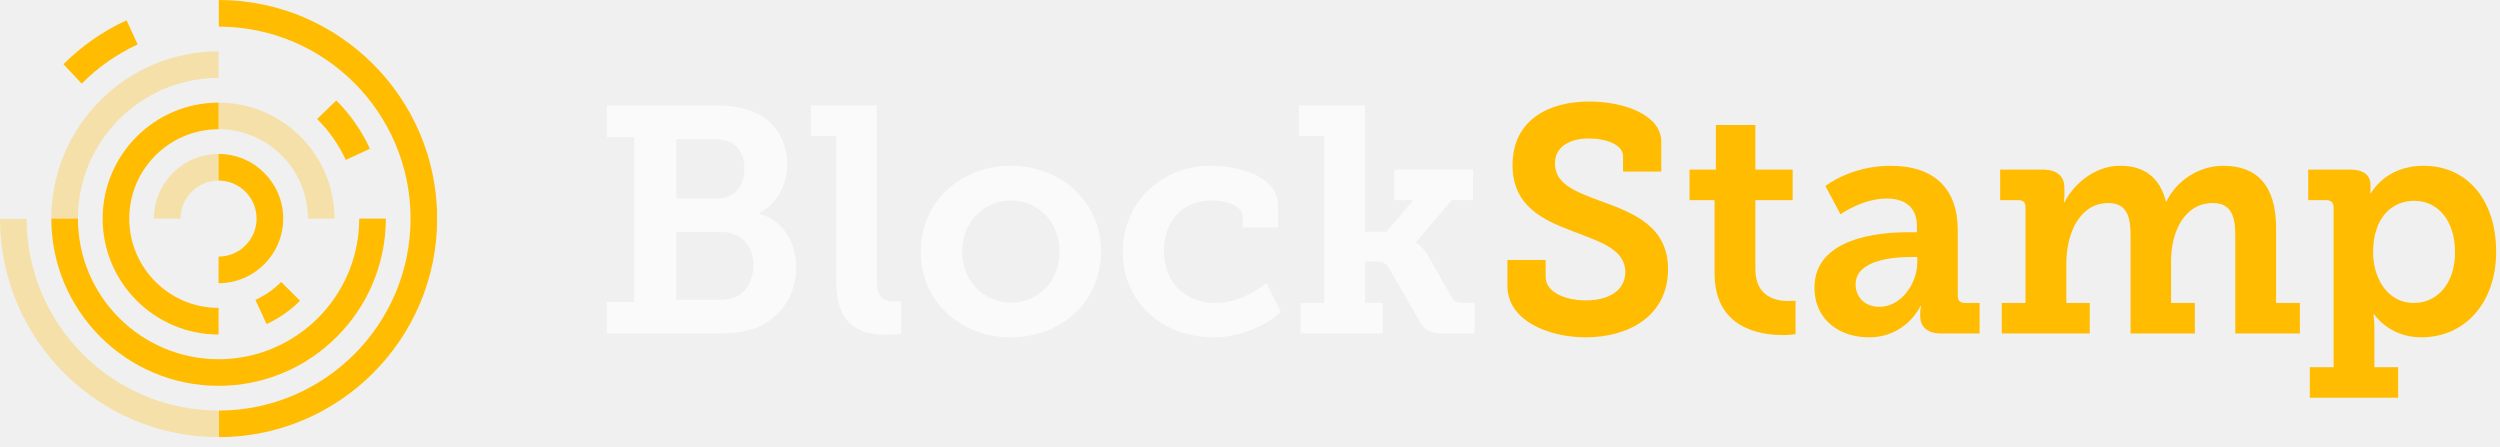
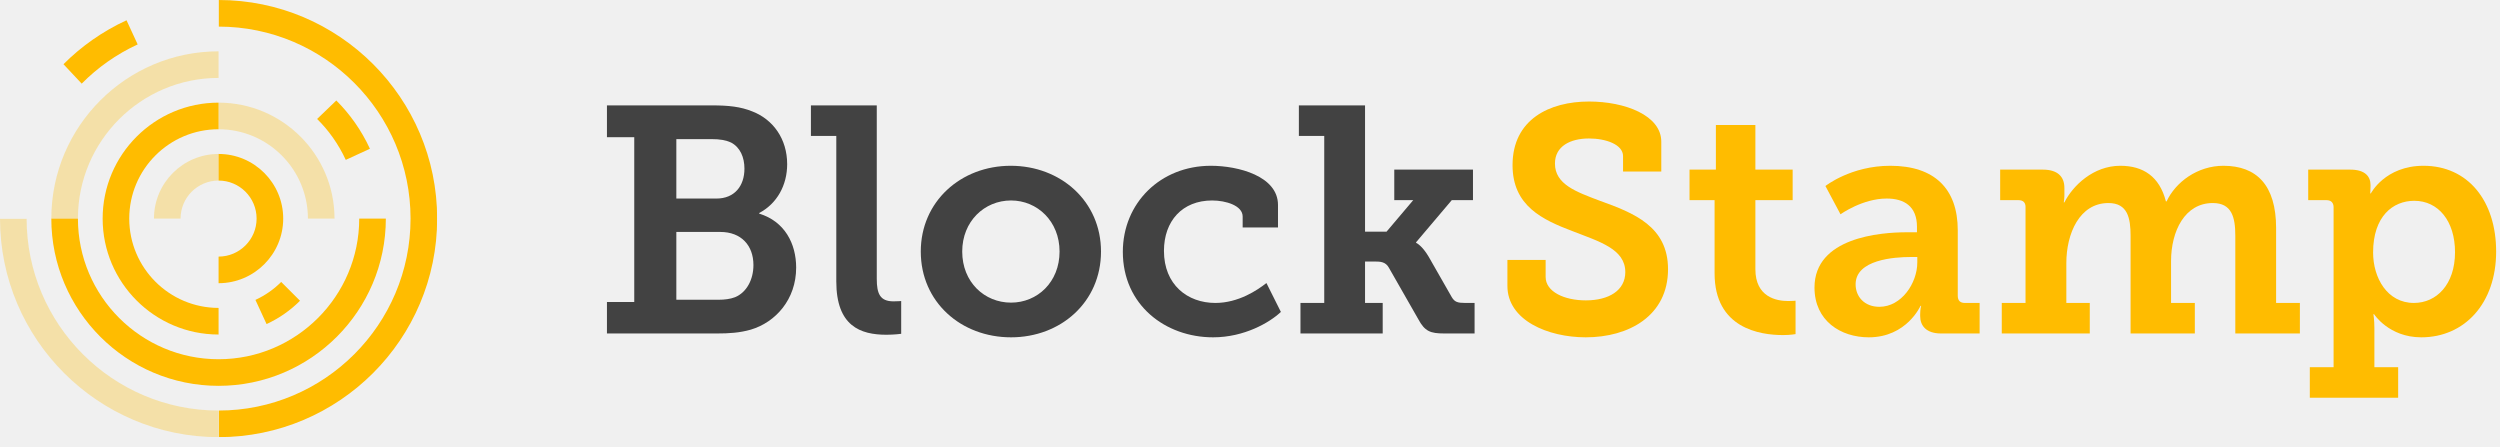
<svg xmlns="http://www.w3.org/2000/svg" xmlns:xlink="http://www.w3.org/1999/xlink" width="241px" height="43px" viewBox="0 0 241 43" version="1.1">
  <defs>
    <polygon id="path-1" points="0 0 21.071 0 21.071 42.142 0 42.142" />
    <polygon id="path-3" points="0 -4.21420765e-05 21.071 -4.21420765e-05 21.071 21.071 0 21.071" />
  </defs>
  <g id="Casino_LP" stroke="none" stroke-width="1" fill="none" fill-rule="evenodd">
    <g id="1.0-BST_LP" transform="translate(-19, -56)">
      <g id="TOP">
        <g id="Logo" transform="translate(19, 56)">
          <g>
            <g id="Group-3" transform="translate(21.07104, 0)">
              <mask id="mask-2" fill="white">
                <use xlink:href="#path-1" />
              </mask>
              <g id="Clip-2" />
              <path d="M0,42.142 C11.619,42.142 21.071,32.69 21.071,21.071 C21.071,9.452 11.619,-4.21420765e-05 0,-4.21420765e-05 L0,2.565 C10.204,2.565 18.506,10.867 18.506,21.071 C18.506,31.275 10.204,39.577 0,39.577 L0,42.142 Z" id="Fill-1" fill="#FFBC00" mask="url(#mask-2)" />
            </g>
            <g id="Group-6" opacity="0.3" transform="translate(0, 21.07104)">
              <mask id="mask-4" fill="white">
                <use xlink:href="#path-3" />
              </mask>
              <g id="Clip-5" />
              <path d="M2.566,-4.21420765e-05 L-4.21420765e-05,-4.21420765e-05 C-4.21420765e-05,11.619 9.452,21.071 21.071,21.071 L21.071,18.506 C10.867,18.506 2.566,10.204 2.566,-4.21420765e-05" id="Fill-4" fill="#FFBC00" mask="url(#mask-4)" />
            </g>
            <path d="M7.512,21.071 C7.512,28.547 13.595,34.63 21.071,34.63 C28.548,34.63 34.63,28.547 34.63,21.071 L37.195,21.071 C37.195,29.962 29.962,37.195 21.071,37.195 C12.18,37.195 4.947,29.962 4.947,21.071 L7.512,21.071 Z" id="Fill-7" fill="#FFBC00" />
            <path d="M21.071,7.512 L21.071,4.947 C12.18,4.947 4.947,12.18 4.947,21.071 L7.512,21.071 C7.512,13.595 13.595,7.512 21.071,7.512" id="Fill-9" fill="#FFBC00" opacity="0.3" />
            <path d="M21.071,12.459 C16.322,12.459 12.459,16.323 12.459,21.071 C12.459,25.82 16.322,29.683 21.071,29.683 L21.071,32.248 C14.908,32.248 9.895,27.234 9.895,21.071 C9.895,14.908 14.908,9.894 21.071,9.894" id="Fill-11" fill="#FFBC00" />
            <path d="M21.071,9.894 L21.071,12.46 C25.82,12.46 29.683,16.323 29.683,21.071 L32.248,21.071 C32.248,14.908 27.234,9.894 21.071,9.894" id="Fill-13" fill="#FFBC00" opacity="0.3" />
            <path d="M21.071,14.841 C24.506,14.841 27.301,17.636 27.301,21.071 C27.301,24.506 24.506,27.301 21.071,27.301 L21.071,24.736 C23.092,24.736 24.736,23.092 24.736,21.071 C24.736,19.05 23.092,17.406 21.071,17.406" id="Fill-15" fill="#FFBC00" />
            <path d="M21.071,14.841 C17.636,14.841 14.842,17.636 14.842,21.071 L17.407,21.071 C17.407,19.05 19.05,17.406 21.071,17.406 L21.071,14.841 Z" id="Fill-17" fill="#FFBC00" opacity="0.3" />
            <path d="M28.921,28.992 L27.107,27.179 C27.115,27.171 27.122,27.163 27.129,27.156 C26.425,27.867 25.584,28.467 24.623,28.91 L25.697,31.24 C26.932,30.67 28.013,29.903 28.921,28.992" id="Fill-19" fill="#FFBC00" />
            <path d="M12.197,1.954 C9.87,3.027 7.831,4.474 6.119,6.19 L7.876,8.063 C9.392,6.53 11.201,5.238 13.271,4.283 L12.197,1.954 Z" id="Fill-21" fill="#FFBC00" />
            <path d="M35.661,14.339 C34.84,12.558 33.733,10.999 32.42,9.688 L30.57,11.468 C31.69,12.577 32.634,13.9 33.332,15.413 L35.661,14.339 Z" id="Fill-23" fill="#FFBC00" />
            <path d="M148.999,25.055 L148.999,26.696 C148.999,28.121 150.795,28.957 152.87,28.957 C155.1,28.957 156.679,27.997 156.679,26.231 C156.679,24.002 154.17,23.289 151.631,22.298 C148.689,21.184 145.809,19.852 145.809,15.919 C145.809,11.49 149.401,9.787 153.179,9.787 C156.648,9.787 160.148,11.119 160.148,13.658 L160.148,16.538 L156.462,16.538 L156.462,15.052 C156.462,13.937 154.821,13.349 153.179,13.349 C151.383,13.349 149.897,14.092 149.897,15.764 C149.897,17.777 151.941,18.489 154.233,19.357 C157.515,20.533 160.798,21.834 160.798,25.953 C160.798,30.443 157.02,32.518 152.87,32.518 C149.216,32.518 145.314,30.877 145.314,27.563 L145.314,25.055 L148.999,25.055 Z" id="Fill-25" fill="#FFBC00" />
            <path d="M165.286,19.294 L162.871,19.294 L162.871,16.352 L165.411,16.352 L165.411,12.048 L169.219,12.048 L169.219,16.352 L172.812,16.352 L172.812,19.294 L169.219,19.294 L169.219,25.953 C169.219,28.647 171.264,29.019 172.378,29.019 C172.812,29.019 173.091,28.987 173.091,28.987 L173.091,32.208 C173.091,32.208 172.595,32.301 171.883,32.301 C169.653,32.301 165.286,31.651 165.286,26.355 L165.286,19.294 Z" id="Fill-27" fill="#FFBC00" />
            <path d="M181.173,29.576 C183.309,29.576 184.827,27.285 184.827,25.302 L184.827,24.776 L184.177,24.776 C182.628,24.776 178.881,25.024 178.881,27.408 C178.881,28.585 179.717,29.576 181.173,29.576 M183.805,22.391 L184.796,22.391 L184.796,21.865 C184.796,19.852 183.526,19.139 181.884,19.139 C179.531,19.139 177.425,20.657 177.425,20.657 L175.97,17.932 C175.97,17.932 178.416,15.981 182.225,15.981 C186.468,15.981 188.729,18.18 188.729,22.206 L188.729,28.523 C188.729,28.988 188.977,29.204 189.41,29.204 L190.835,29.204 L190.835,32.147 L187.118,32.147 C185.663,32.147 185.105,31.373 185.105,30.474 L185.105,30.288 C185.105,29.793 185.198,29.483 185.198,29.483 L185.137,29.483 C185.137,29.483 183.805,32.518 180.15,32.518 C177.457,32.518 174.917,30.938 174.917,27.718 C174.917,22.887 181.265,22.391 183.805,22.391" id="Fill-29" fill="#FFBC00" />
            <path d="M192.97,29.204 L195.261,29.204 L195.261,19.945 C195.261,19.511 195.014,19.294 194.58,19.294 L192.815,19.294 L192.815,16.352 L196.934,16.352 C198.327,16.352 199.008,17.003 199.008,18.118 L199.008,18.83 C199.008,19.17 198.947,19.511 198.947,19.511 L199.008,19.511 C199.814,17.901 201.796,15.981 204.397,15.981 C206.596,15.981 208.175,17.003 208.795,19.418 L208.857,19.418 C209.724,17.56 211.83,15.981 214.338,15.981 C217.528,15.981 219.417,17.839 219.417,21.989 L219.417,29.204 L221.709,29.204 L221.709,32.146 L215.484,32.146 L215.484,22.732 C215.484,20.936 215.143,19.573 213.316,19.573 C210.622,19.573 209.29,22.267 209.29,25.178 L209.29,29.204 L211.582,29.204 L211.582,32.146 L205.388,32.146 L205.388,22.732 C205.388,21.029 205.11,19.573 203.251,19.573 C200.464,19.573 199.195,22.515 199.195,25.364 L199.195,29.204 L201.455,29.204 L201.455,32.146 L192.97,32.146 L192.97,29.204 Z" id="Fill-31" fill="#FFBC00" />
            <path d="M232.7,29.204 C234.868,29.204 236.664,27.439 236.664,24.312 C236.664,21.307 235.054,19.357 232.731,19.357 C230.687,19.357 228.767,20.843 228.767,24.342 C228.767,26.789 230.13,29.204 232.7,29.204 Z M224.958,35.398 L224.958,19.976 C224.958,19.542 224.71,19.294 224.277,19.294 L222.511,19.294 L222.511,16.352 L226.568,16.352 C228.024,16.352 228.519,17.034 228.519,17.839 L228.519,17.932 C228.519,18.303 228.489,18.644 228.489,18.644 L228.55,18.644 C228.55,18.644 229.913,15.981 233.629,15.981 C237.903,15.981 240.628,19.357 240.628,24.249 C240.628,29.266 237.562,32.518 233.412,32.518 C230.285,32.518 228.86,30.288 228.86,30.288 L228.798,30.288 C228.798,30.288 228.891,30.846 228.891,31.651 L228.891,35.398 L231.182,35.398 L231.182,38.34 L222.666,38.34 L222.666,35.398 L224.958,35.398 Z" id="Fill-33" fill="#FFBC00" />
-             <path d="M69.286,28.895 C69.813,28.895 70.401,28.833 70.866,28.647 C71.981,28.183 72.631,26.944 72.631,25.55 C72.631,23.661 71.454,22.36 69.441,22.36 L65.199,22.36 L65.199,28.895 L69.286,28.895 Z M69.07,19.14 C70.804,19.14 71.764,17.932 71.764,16.26 C71.764,15.176 71.361,14.216 70.494,13.751 C69.968,13.503 69.379,13.411 68.605,13.411 L65.199,13.411 L65.199,19.14 L69.07,19.14 Z M58.51,29.111 L61.142,29.111 L61.142,13.224 L58.51,13.224 L58.51,10.159 L68.605,10.159 C70.246,10.159 71.393,10.282 72.538,10.747 C74.52,11.521 75.883,13.379 75.883,15.826 C75.883,17.87 74.892,19.635 73.189,20.533 L73.189,20.595 C75.635,21.338 76.75,23.475 76.75,25.798 C76.75,28.864 74.768,31.063 72.384,31.775 C71.299,32.085 70.277,32.147 69.101,32.147 L58.51,32.147 L58.51,29.111 Z" id="Fill-35" fill="#FAFAFA" />
-             <path d="M80.619,13.101 L78.173,13.101 L78.173,10.159 L84.521,10.159 L84.521,26.882 C84.521,28.306 84.831,29.05 86.132,29.05 C86.565,29.05 86.875,29.019 86.875,29.019 L86.875,32.178 C86.875,32.178 86.225,32.27 85.451,32.27 C82.942,32.27 80.619,31.434 80.619,27.13 L80.619,13.101 Z" id="Fill-37" fill="#FAFAFA" />
-             <path d="M97.465,29.173 C100.005,29.173 102.142,27.192 102.142,24.249 C102.142,21.338 100.005,19.325 97.465,19.325 C94.895,19.325 92.758,21.338 92.758,24.249 C92.758,27.192 94.895,29.173 97.465,29.173 M97.434,15.981 C102.266,15.981 106.137,19.418 106.137,24.249 C106.137,29.112 102.266,32.518 97.465,32.518 C92.634,32.518 88.763,29.112 88.763,24.249 C88.763,19.418 92.634,15.981 97.434,15.981" id="Fill-39" fill="#FAFAFA" />
-             <path d="M116.727,15.981 C119.359,15.981 123.199,16.972 123.199,19.759 L123.199,21.927 L119.792,21.927 L119.792,20.874 C119.792,19.821 118.182,19.326 116.85,19.326 C113.97,19.326 112.205,21.308 112.205,24.188 C112.205,27.439 114.466,29.204 117.16,29.204 C119.39,29.204 121.217,27.966 122.084,27.285 L123.478,30.071 C122.394,31.093 119.947,32.518 116.944,32.518 C112.329,32.518 108.241,29.39 108.241,24.28 C108.241,19.573 111.865,15.981 116.727,15.981" id="Fill-41" fill="#FAFAFA" />
-             <path d="M125.365,29.204 L127.657,29.204 L127.657,13.101 L125.211,13.101 L125.211,10.159 L131.59,10.159 L131.59,22.33 L133.665,22.33 L136.235,19.294 L134.408,19.294 L134.408,16.352 L141.995,16.352 L141.995,19.294 L139.951,19.294 L136.514,23.351 L136.514,23.413 C136.545,23.413 137.103,23.692 137.722,24.745 L139.951,28.647 C140.23,29.112 140.509,29.204 141.252,29.204 L142.15,29.204 L142.15,32.146 L139.209,32.146 C137.876,32.146 137.35,31.93 136.731,30.784 L133.882,25.798 C133.572,25.24 133.076,25.21 132.519,25.21 L131.59,25.21 L131.59,29.204 L133.293,29.204 L133.293,32.146 L125.365,32.146 L125.365,29.204 Z" id="Fill-43" fill="#FAFAFA" />
+             <path d="M69.286,28.895 C69.813,28.895 70.401,28.833 70.866,28.647 C71.981,28.183 72.631,26.944 72.631,25.55 C72.631,23.661 71.454,22.36 69.441,22.36 L65.199,22.36 L65.199,28.895 L69.286,28.895 Z M69.07,19.14 C70.804,19.14 71.764,17.932 71.764,16.26 C71.764,15.176 71.361,14.216 70.494,13.751 C69.968,13.503 69.379,13.411 68.605,13.411 L65.199,13.411 L65.199,19.14 L69.07,19.14 Z M58.51,29.111 L61.142,29.111 L61.142,13.224 L58.51,13.224 L58.51,10.159 L68.605,10.159 C70.246,10.159 71.393,10.282 72.538,10.747 C74.52,11.521 75.883,13.379 75.883,15.826 C75.883,17.87 74.892,19.635 73.189,20.533 L73.189,20.595 C75.635,21.338 76.75,23.475 76.75,25.798 C76.75,28.864 74.768,31.063 72.384,31.775 C71.299,32.085 70.277,32.147 69.101,32.147 L58.51,32.147 L58.51,29.111 Z" id="Fill-35" fill="#424242" />
+             <path d="M80.619,13.101 L78.173,13.101 L78.173,10.159 L84.521,10.159 L84.521,26.882 C84.521,28.306 84.831,29.05 86.132,29.05 C86.565,29.05 86.875,29.019 86.875,29.019 L86.875,32.178 C86.875,32.178 86.225,32.27 85.451,32.27 C82.942,32.27 80.619,31.434 80.619,27.13 L80.619,13.101 Z" id="Fill-37" fill="#424242" />
+             <path d="M97.465,29.173 C100.005,29.173 102.142,27.192 102.142,24.249 C102.142,21.338 100.005,19.325 97.465,19.325 C94.895,19.325 92.758,21.338 92.758,24.249 C92.758,27.192 94.895,29.173 97.465,29.173 M97.434,15.981 C102.266,15.981 106.137,19.418 106.137,24.249 C106.137,29.112 102.266,32.518 97.465,32.518 C92.634,32.518 88.763,29.112 88.763,24.249 C88.763,19.418 92.634,15.981 97.434,15.981" id="Fill-39" fill="#424242" />
+             <path d="M116.727,15.981 C119.359,15.981 123.199,16.972 123.199,19.759 L123.199,21.927 L119.792,21.927 L119.792,20.874 C119.792,19.821 118.182,19.326 116.85,19.326 C113.97,19.326 112.205,21.308 112.205,24.188 C112.205,27.439 114.466,29.204 117.16,29.204 C119.39,29.204 121.217,27.966 122.084,27.285 L123.478,30.071 C122.394,31.093 119.947,32.518 116.944,32.518 C112.329,32.518 108.241,29.39 108.241,24.28 C108.241,19.573 111.865,15.981 116.727,15.981" id="Fill-41" fill="#424242" />
+             <path d="M125.365,29.204 L127.657,29.204 L127.657,13.101 L125.211,13.101 L125.211,10.159 L131.59,10.159 L131.59,22.33 L133.665,22.33 L136.235,19.294 L134.408,19.294 L134.408,16.352 L141.995,16.352 L141.995,19.294 L139.951,19.294 L136.514,23.351 L136.514,23.413 C136.545,23.413 137.103,23.692 137.722,24.745 L139.951,28.647 C140.23,29.112 140.509,29.204 141.252,29.204 L142.15,29.204 L142.15,32.146 L139.209,32.146 C137.876,32.146 137.35,31.93 136.731,30.784 L133.882,25.798 C133.572,25.24 133.076,25.21 132.519,25.21 L131.59,25.21 L131.59,29.204 L133.293,29.204 L133.293,32.146 L125.365,32.146 L125.365,29.204 Z" id="Fill-43" fill="#424242" />
          </g>
        </g>
      </g>
    </g>
  </g>
</svg>
